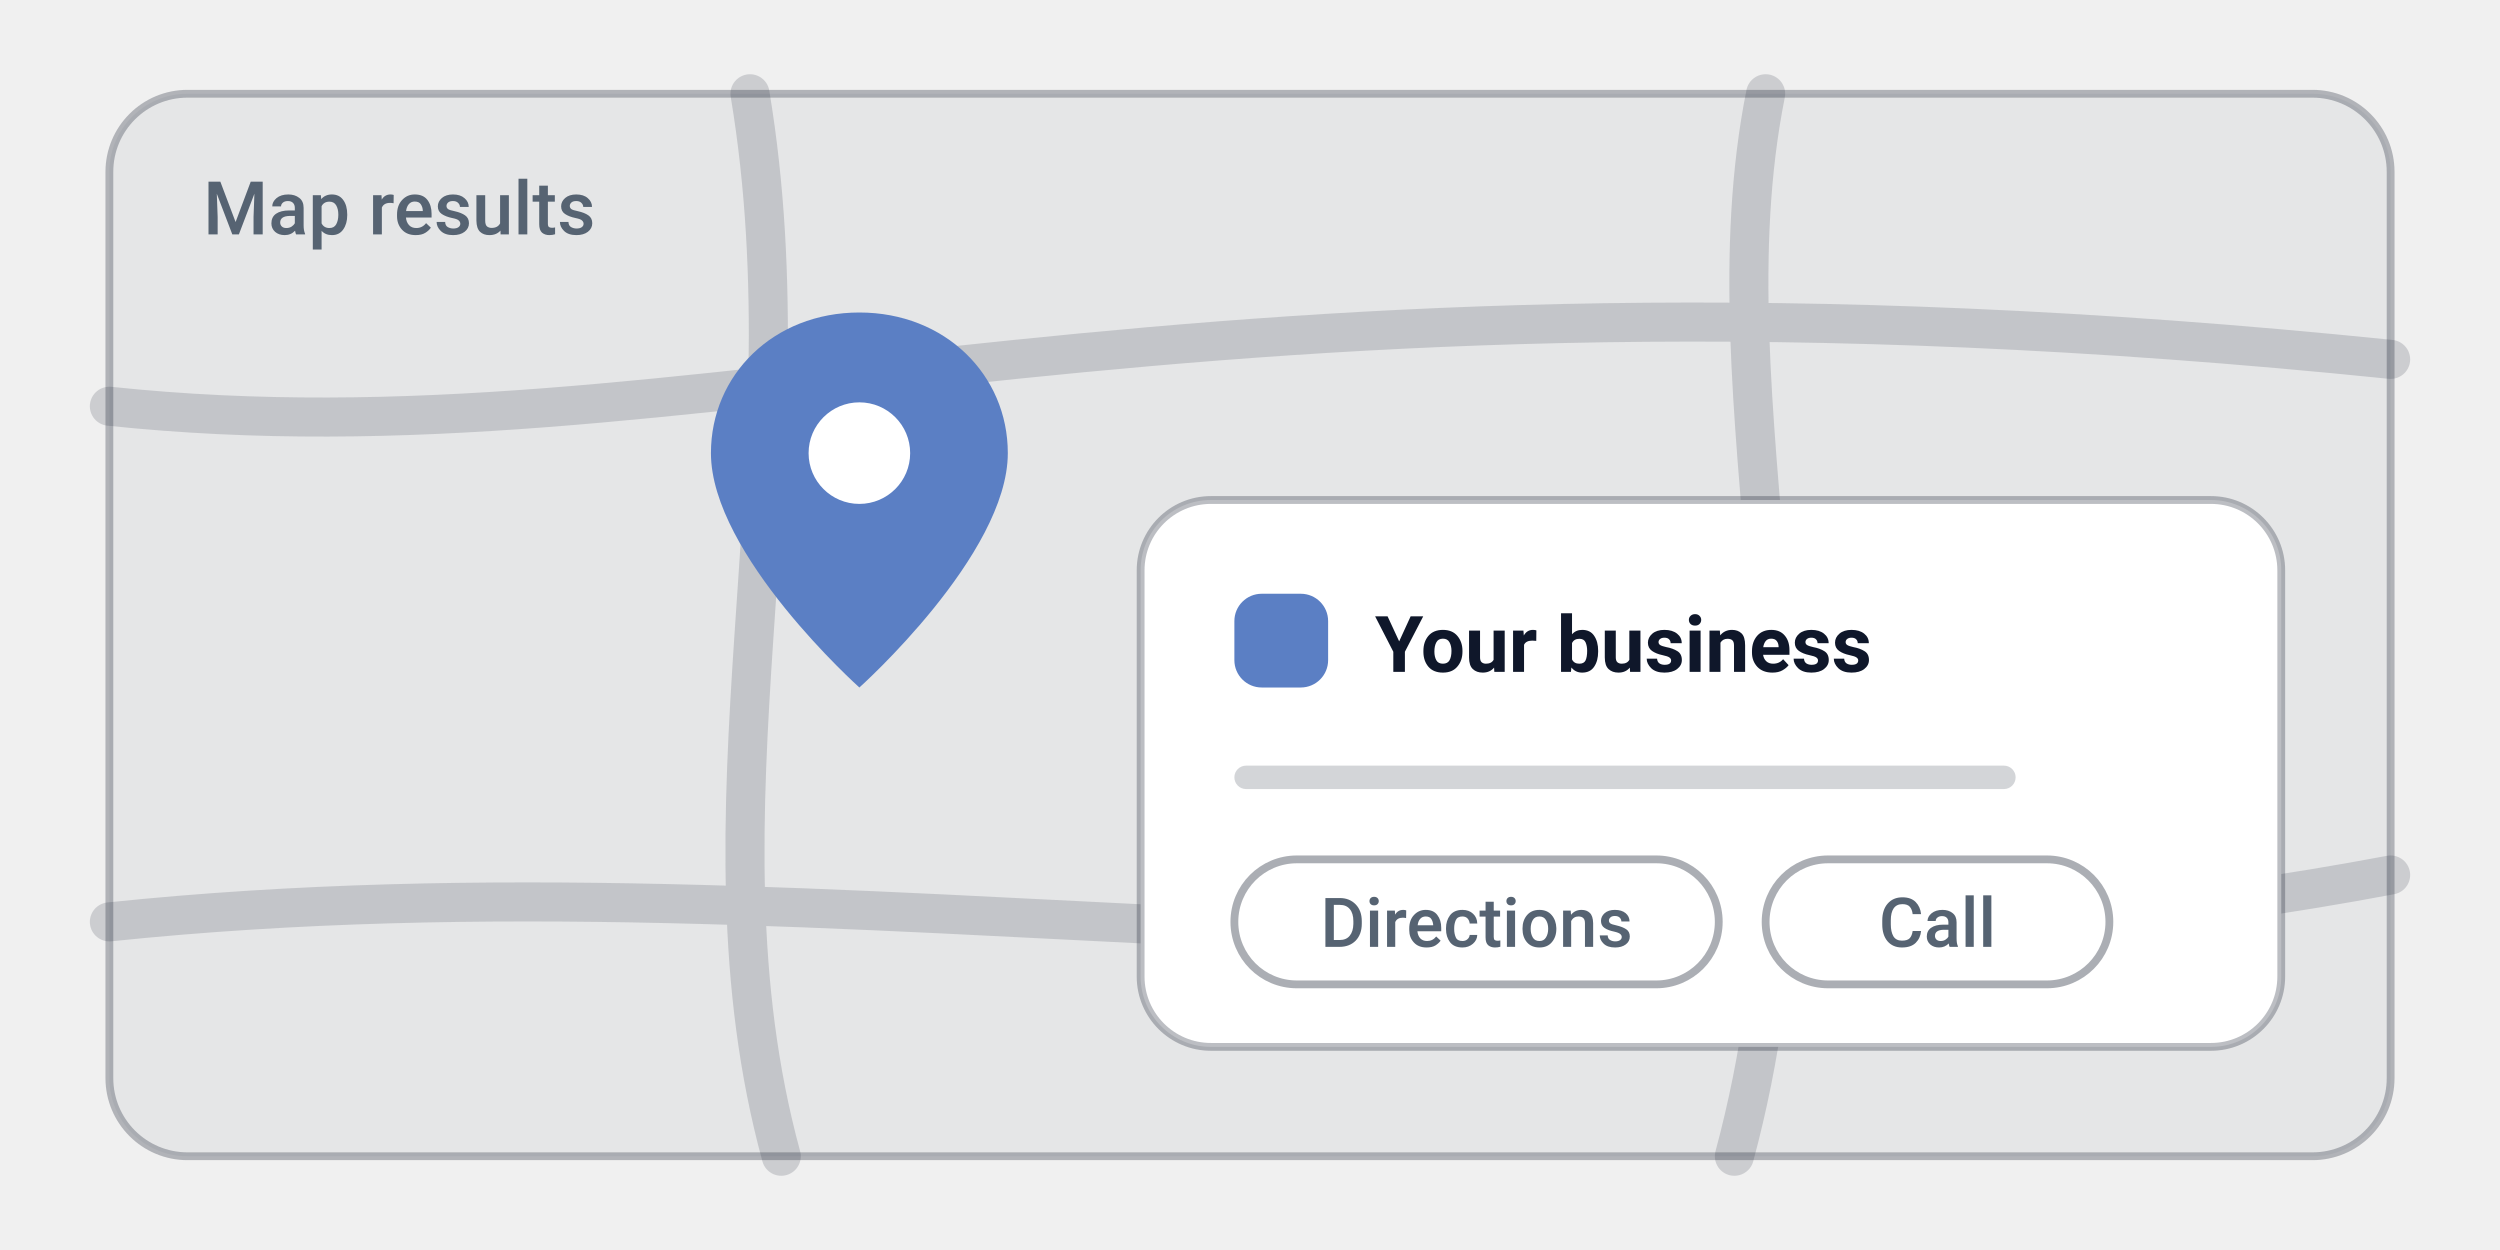
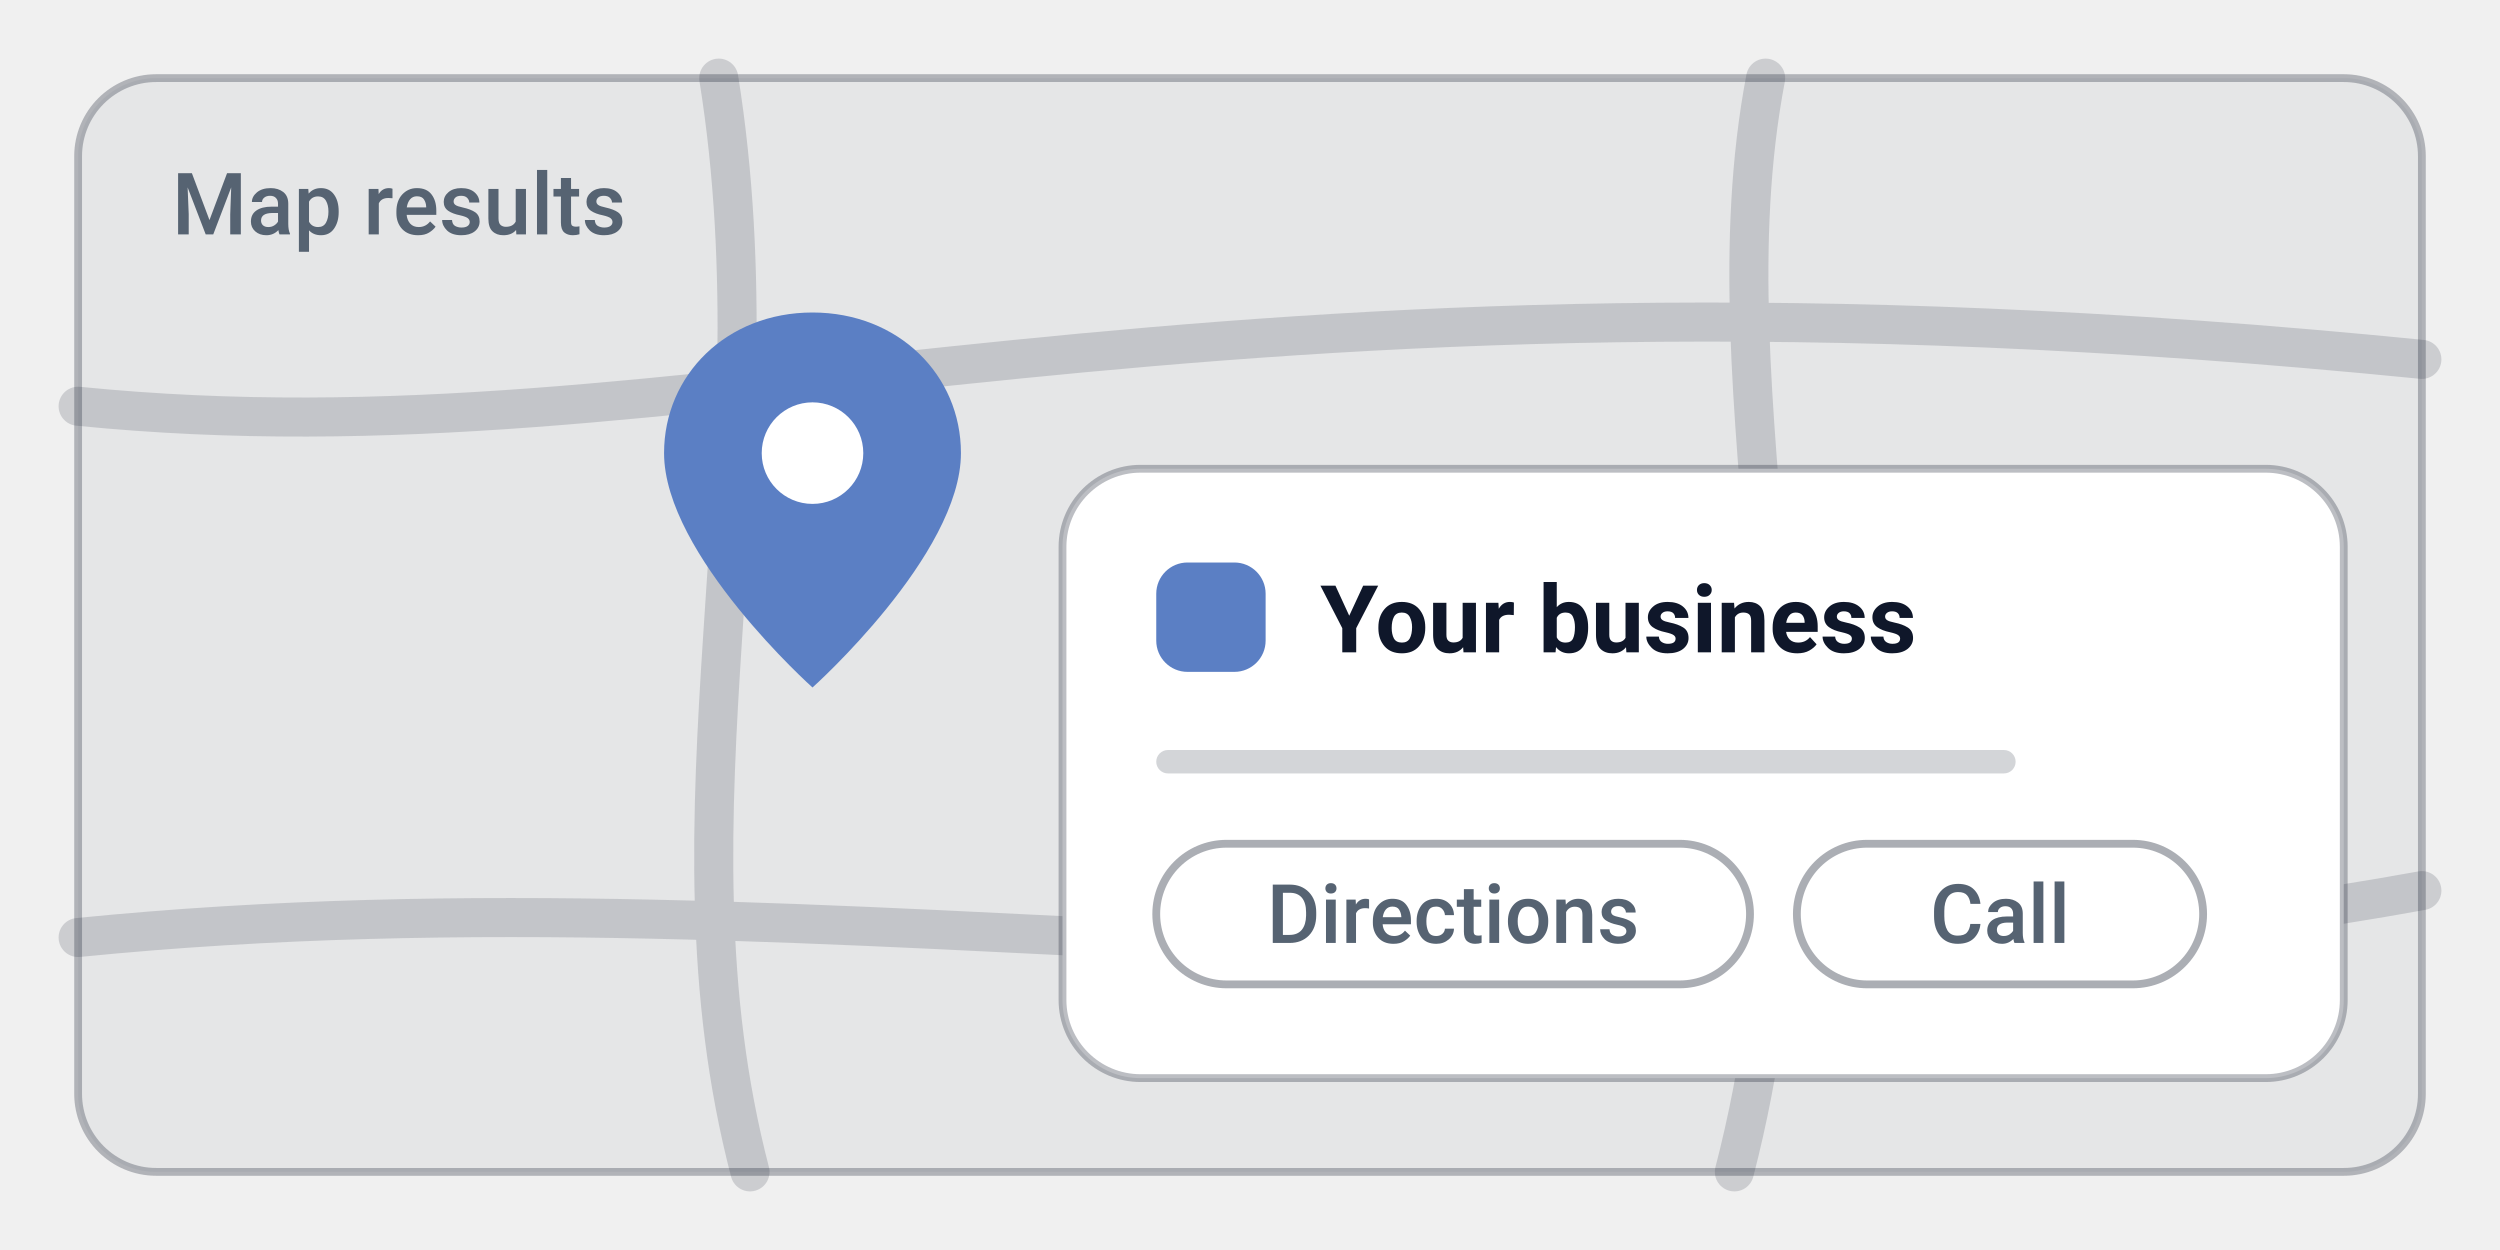
<svg xmlns="http://www.w3.org/2000/svg" width="320" height="160" viewBox="0 0 320 160" fill="none" stroke-linecap="round" stroke-linejoin="round">
-   <rect x="14" y="12" width="292" height="136" rx="10" fill="#0f172a" fill-opacity=".05" stroke="#0f172a" stroke-opacity=".28" />
-   <path d="M14 52 C 90 60, 150 30, 306 46 M14 118 C 110 108, 200 132, 306 112 M96 12 C 104 60, 88 104, 100 148 M226 12 C 218 52, 236 96, 222 148" stroke="#0f172a" stroke-opacity="0.16" stroke-width="5" />
-   <text x="26" y="30" font-family="ui-sans-serif, system-ui, -apple-system, 'Segoe UI', Roboto, Helvetica, Arial, sans-serif" font-size="9.5" font-weight="500" fill="#566372" text-anchor="start">Map results</text>
-   <path d="M110 40 c-11 0 -19 8 -19 18 c0 13 19 30 19 30 s19 -17 19 -30 c0 -10 -8 -18 -19 -18z" fill="#5b7fc4" />
-   <circle cx="110" cy="58" r="6.5" fill="#ffffff" />
-   <rect x="146" y="64" width="146" height="70" rx="9" fill="#ffffff" stroke="#0f172a" stroke-opacity=".28" />
-   <rect x="158" y="76" width="12" height="12" rx="3.5" fill="#5b7fc4" />
-   <text x="176" y="86" font-family="ui-sans-serif, system-ui, -apple-system, 'Segoe UI', Roboto, Helvetica, Arial, sans-serif" font-size="10" font-weight="600" fill="#0f172a" text-anchor="start">Your business</text>
-   <rect x="158" y="98" width="100" height="3" rx="1.5" fill="#0f172a" fill-opacity="0.18" />
-   <rect x="158" y="110" width="62" height="16" rx="8" stroke="#0f172a" stroke-opacity=".35" />
-   <text x="189" y="121.2" font-family="ui-sans-serif, system-ui, -apple-system, 'Segoe UI', Roboto, Helvetica, Arial, sans-serif" font-size="8.8" font-weight="500" fill="#566372" text-anchor="middle">Directions</text>
-   <rect x="226" y="110" width="44" height="16" rx="8" stroke="#0f172a" stroke-opacity=".35" />
-   <text x="248" y="121.2" font-family="ui-sans-serif, system-ui, -apple-system, 'Segoe UI', Roboto, Helvetica, Arial, sans-serif" font-size="8.8" font-weight="500" fill="#566372" text-anchor="middle">Call</text>
+   <rect x="10" y="10" width="300" height="140" rx="10" fill="#0f172a" fill-opacity=".05" stroke="#0f172a" stroke-opacity=".28" />
+   <path d="M10 52 C 90 60, 150 30, 310 46 M10 120 C 110 110, 200 134, 310 114 M92 10 C 100 60, 84 104, 96 150 M226 10 C 218 52, 236 96, 222 150" stroke="#0f172a" stroke-opacity="0.16" stroke-width="5" />
+   <text x="22" y="30" font-family="ui-sans-serif, system-ui, -apple-system, 'Segoe UI', Roboto, Helvetica, Arial, sans-serif" font-size="11" font-weight="500" fill="#566372" text-anchor="start">Map results</text>
+   <path d="M104 40 c-11 0 -19 8 -19 18 c0 13 19 30 19 30 s19 -17 19 -30 c0 -10 -8 -18 -19 -18z" fill="#5b7fc4" />
+   <circle cx="104" cy="58" r="6.5" fill="#ffffff" />
+   <rect x="136" y="60" width="164" height="78" rx="10" fill="#ffffff" stroke="#0f172a" stroke-opacity=".28" />
+   <rect x="148" y="72" width="14" height="14" rx="4" fill="#5b7fc4" />
+   <text x="169" y="83.5" font-family="ui-sans-serif, system-ui, -apple-system, 'Segoe UI', Roboto, Helvetica, Arial, sans-serif" font-size="12" font-weight="600" fill="#0f172a" text-anchor="start">Your business</text>
+   <rect x="148" y="96" width="110" height="3" rx="1.5" fill="#0f172a" fill-opacity="0.18" />
+   <rect x="148" y="108" width="76" height="18" rx="9" stroke="#0f172a" stroke-opacity=".35" />
+   <text x="186" y="120.7" font-family="ui-sans-serif, system-ui, -apple-system, 'Segoe UI', Roboto, Helvetica, Arial, sans-serif" font-size="10.5" font-weight="500" fill="#566372" text-anchor="middle">Directions</text>
+   <rect x="230" y="108" width="52" height="18" rx="9" stroke="#0f172a" stroke-opacity=".35" />
+   <text x="256" y="120.7" font-family="ui-sans-serif, system-ui, -apple-system, 'Segoe UI', Roboto, Helvetica, Arial, sans-serif" font-size="10.5" font-weight="500" fill="#566372" text-anchor="middle">Call</text>
</svg>
